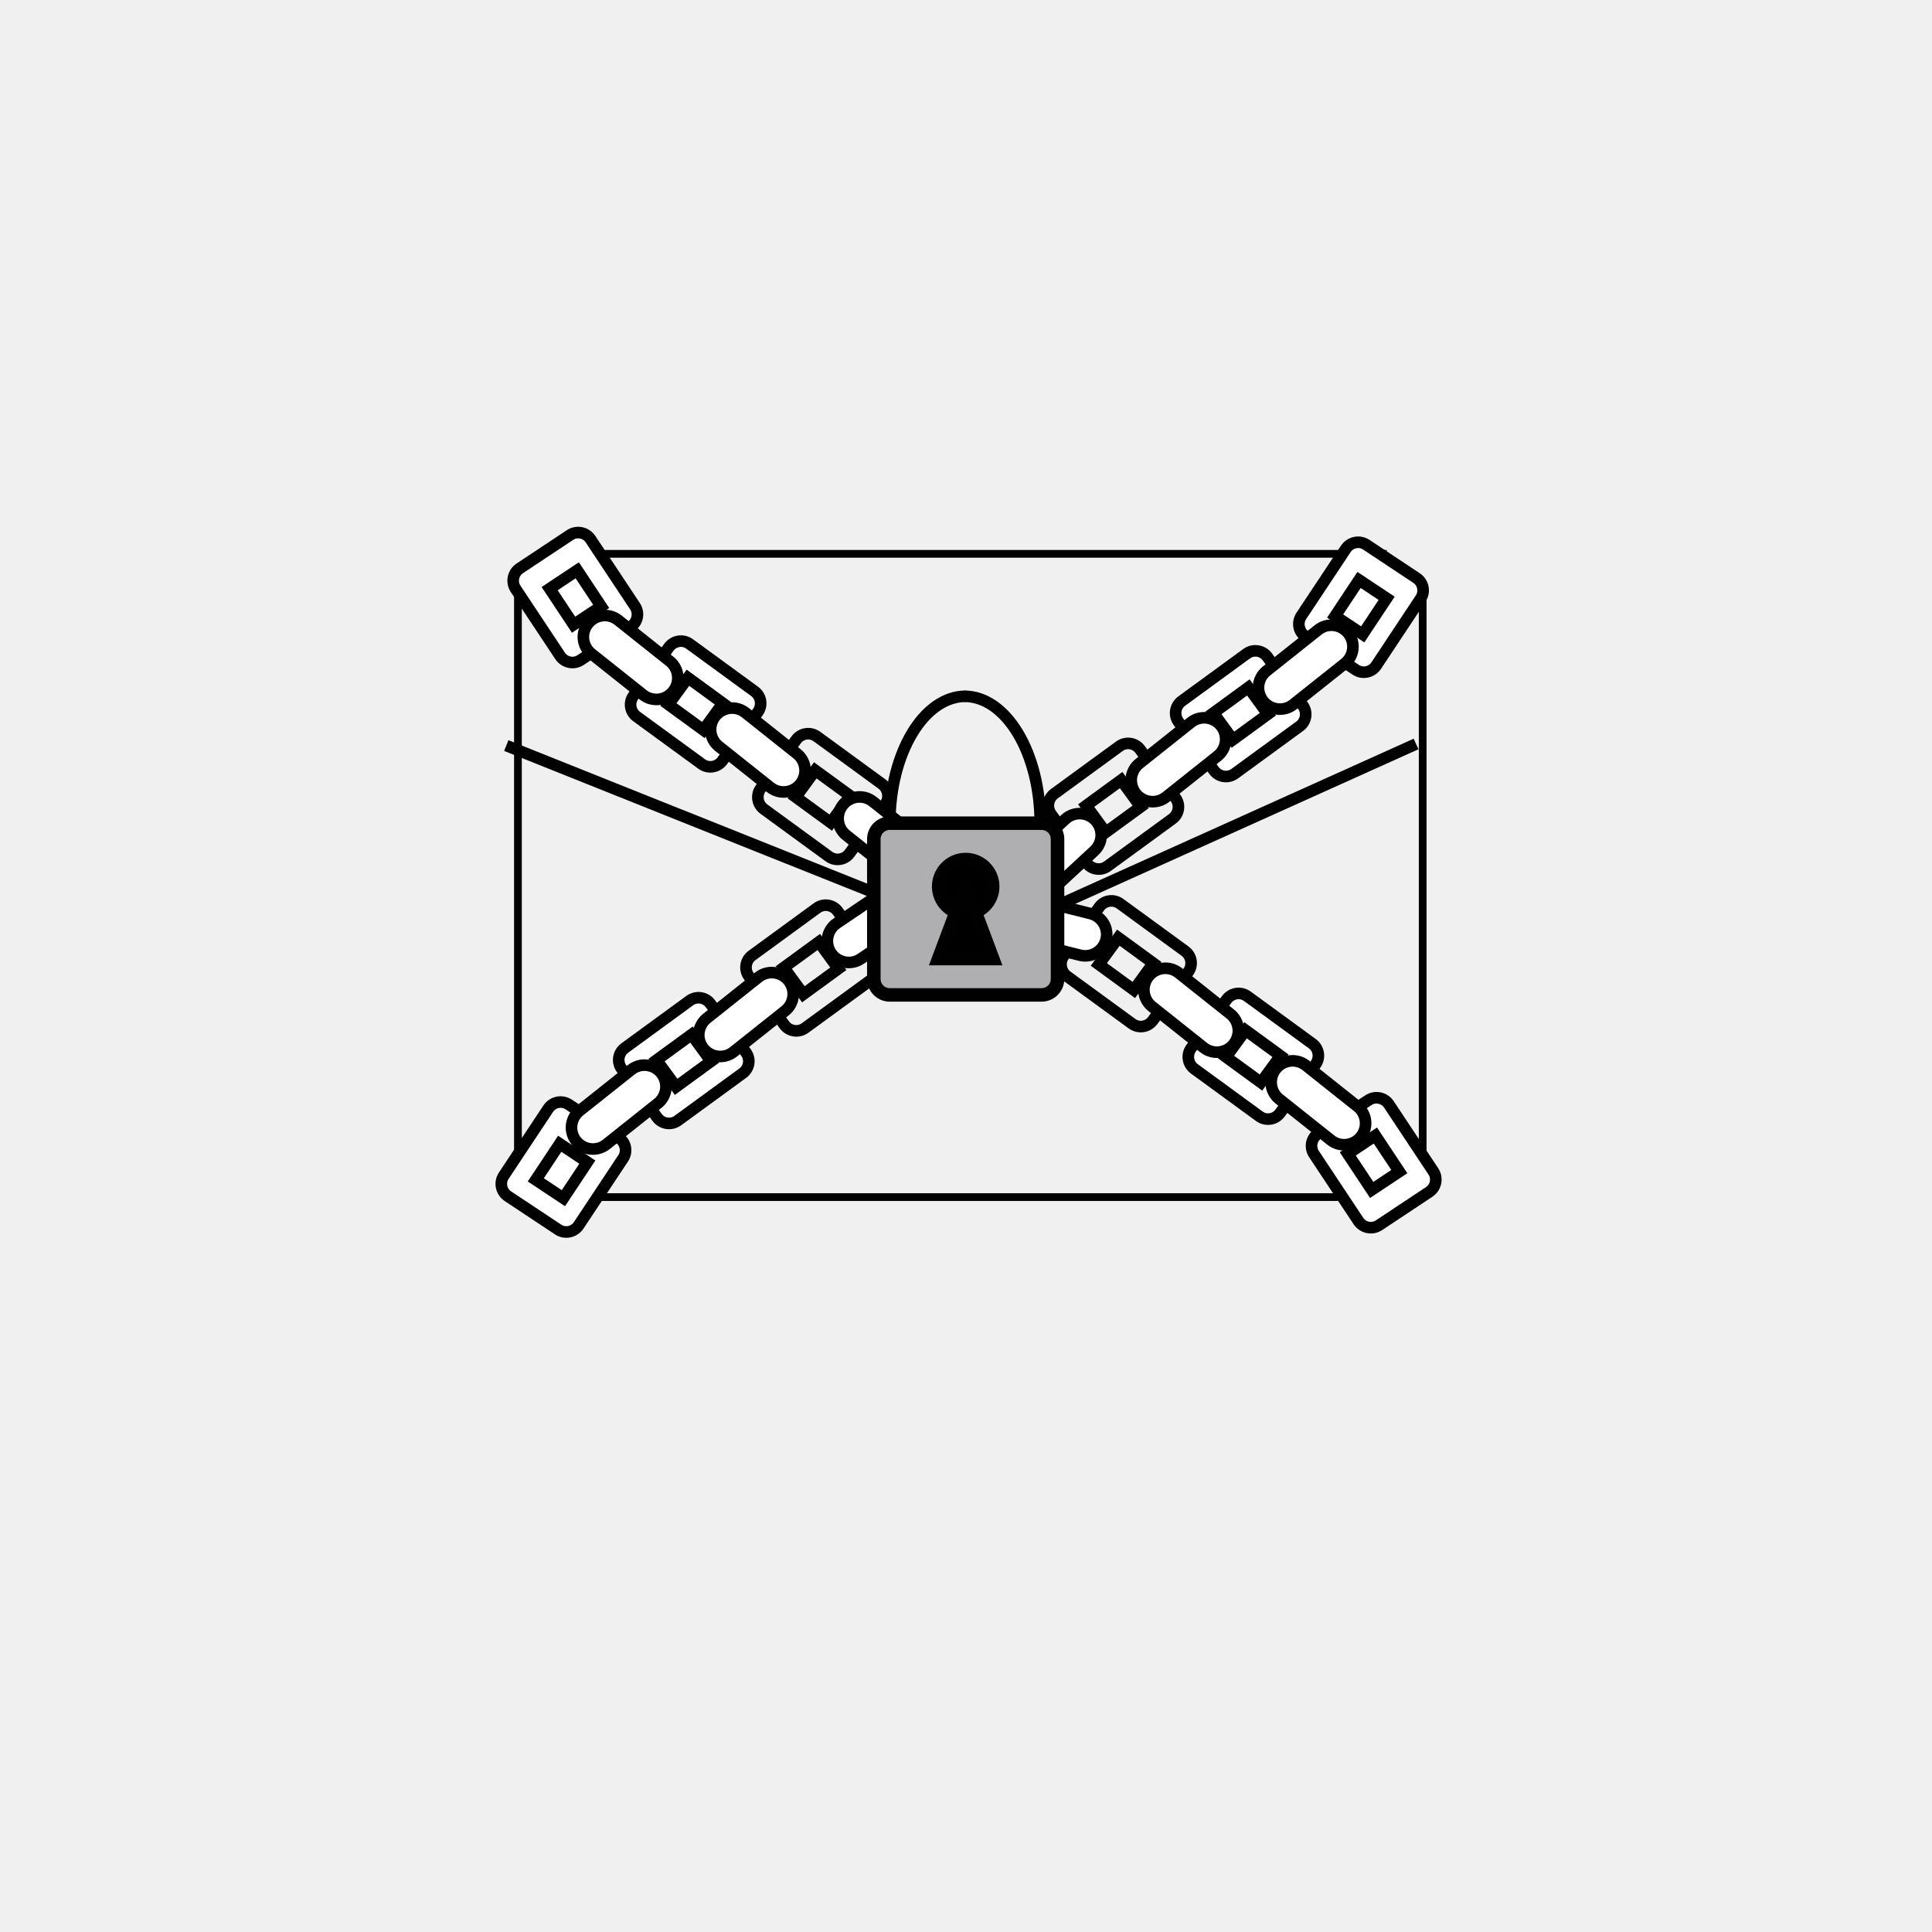
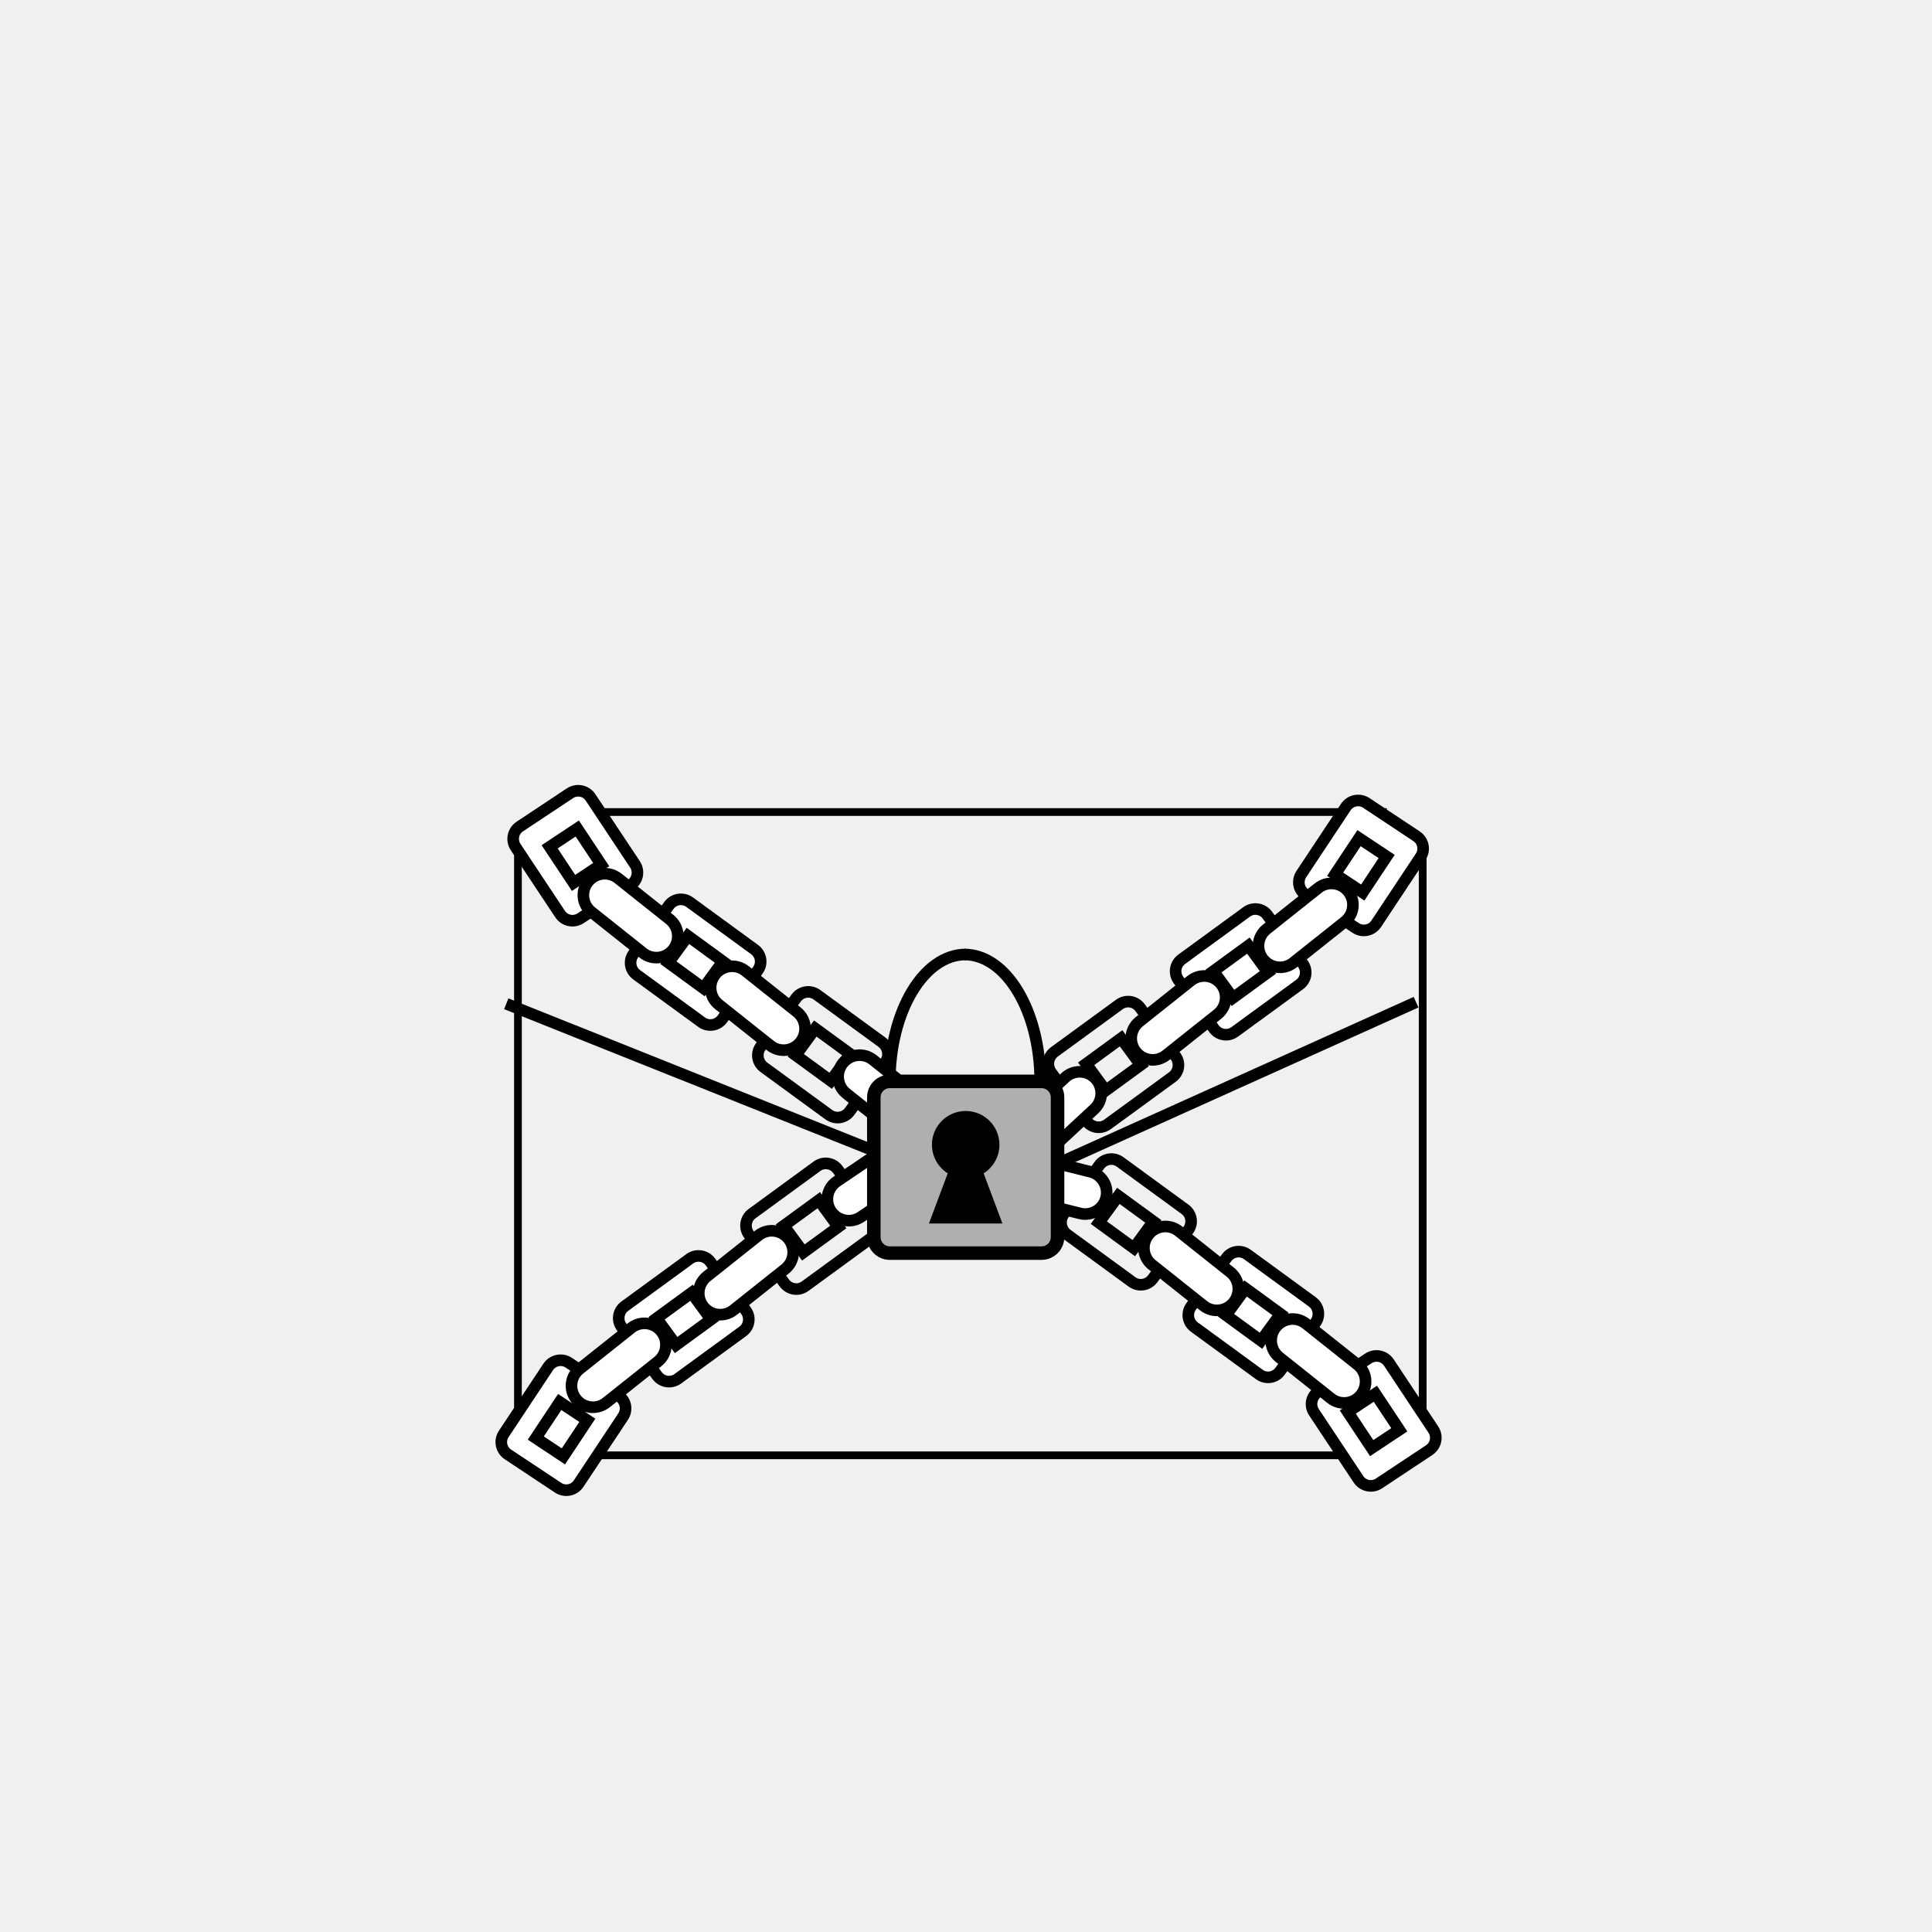
<svg xmlns="http://www.w3.org/2000/svg" version="1.1" id="Layer_2" x="0px" y="0px" width="1000px" height="1000px" viewBox="0 0 1000 1000" style="enable-background:new 0 0 1000 1000;" xml:space="preserve">
  <style type="text/css">

	.st0{fill:#FFFFFF;stroke:#010101;stroke-width:7;stroke-miterlimit:10;}
	.st1{display:none;fill:none;stroke:#010101;stroke-width:5;stroke-miterlimit:10;}
	.st2{fill:#FFFFFF;stroke:#010101;stroke-width:6;stroke-miterlimit:10;}
	.st3{font-family:'MyriadPro-Regular';}
	.st4{display:none;enable-background:new    ;}
	.st5{fill:#AFAFB2;stroke:#010101;stroke-width:7;stroke-miterlimit:10;}
	.st6{fill:#FFFFFF;stroke:#010101;stroke-width:4;stroke-miterlimit:10;}
	.st7{font-size:72;}
	.st8{display:none;fill:#FFFFFF;stroke:#010101;stroke-width:5;stroke-miterlimit:10;}
	.st9{stroke:#010101;stroke-width:7;stroke-miterlimit:10;}
	.st10{fill:none;stroke:#010101;stroke-width:6;stroke-miterlimit:10;}

</style>
  <text transform="matrix(1 0 0 1 461.9832 703.8977)" class="st4 st3 st7">3X</text>
  <g>
-     <line class="st10" x1="510.104" y1="485.481" x2="732.956" y2="385.079" />
-     <line class="st10" x1="489.009" y1="476.652" x2="262.052" y2="385.908" />
+     <line class="st10" x1="510.104" y1="619.124" x2="732.956" y2="518.722" />
+     <line class="st10" x1="489.009" y1="610.295" x2="262.052" y2="519.552" />
  </g>
-   <line class="st6" x1="281.916" y1="619.621" x2="717.757" y2="619.621" />
-   <line class="st6" x1="281.916" y1="286.667" x2="717.757" y2="286.667" />
+   <line class="st6" x1="281.916" y1="753.265" x2="717.757" y2="753.265" />
+   <line class="st6" x1="281.916" y1="420.311" x2="717.757" y2="420.311" />
  <polyline class="st8" points="306.5,396.644 499.421,464.705 697.696,404.615 " />
  <line class="st1" x1="268.086" y1="415.307" x2="513.811" y2="494.14" />
  <line class="st1" x1="737.812" y1="415.307" x2="492.087" y2="494.14" />
-   <line class="st6" x1="736.378" y1="300.414" x2="736.378" y2="610.524" />
-   <line class="st6" x1="268.086" y1="300.414" x2="268.086" y2="610.524" />
-   <path class="st10" d="M573.205,448.359c-3.426,2.5-8.231,1.75-10.732-1.677l-18.366-25.17c-2.5-3.426-1.749-8.231,1.677-10.731  l33.607-24.524c3.426-2.5,8.231-1.75,10.73,1.677l18.368,25.169c2.5,3.426,1.749,8.231-1.678,10.732L573.205,448.359z" />
-   <rect x="567.697" y="406.075" transform="matrix(0.5895 0.8078 -0.8078 0.5895 573.6666 -294.2043)" class="st10" width="17.154" height="22.402" />
-   <path class="st2" d="M639.077,400.451c-3.426,2.5-8.231,1.75-10.731-1.677l-18.367-25.17c-2.5-3.426-1.749-8.231,1.677-10.731  l33.607-24.524c3.426-2.5,8.231-1.75,10.73,1.677l18.368,25.169c2.5,3.426,1.75,8.231-1.678,10.732L639.077,400.451z" />
-   <rect x="633.57" y="358.169" transform="matrix(0.5894 0.8078 -0.8078 0.5894 562.0448 -367.088)" class="st10" width="17.153" height="22.401" />
-   <path class="st2" d="M603.545,412.534c-4.801,3.819-11.788,3.022-15.607-1.779l0,0c-3.817-4.801-3.021-11.789,1.78-15.606  l26.668-21.211c4.802-3.819,11.789-3.022,15.607,1.778l0,0c3.819,4.801,3.022,11.789-1.779,15.607L603.545,412.534z" />
-   <path class="st2" d="M712.33,344.5c-2.344,3.535-7.112,4.499-10.646,2.154l-25.962-17.228c-3.536-2.345-4.5-7.112-2.155-10.646  l23.002-34.667c2.345-3.534,7.112-4.499,10.646-2.153l25.964,17.227c3.535,2.345,4.499,7.112,2.153,10.647L712.33,344.5z" />
-   <rect x="695.84" y="303.085" transform="matrix(0.8332 0.5529 -0.5529 0.8332 291.2411 -337.0699)" class="st10" width="17.153" height="22.401" />
-   <path class="st2" d="M669.417,364.627c-4.801,3.818-11.788,3.022-15.607-1.779l0,0c-3.817-4.801-3.021-11.788,1.78-15.606  l26.668-21.211c4.802-3.819,11.789-3.022,15.607,1.778l0,0c3.819,4.801,3.022,11.789-1.778,15.607L669.417,364.627z" />
-   <path class="st10" d="M429.023,443.334c3.426,2.501,8.231,1.75,10.732-1.676l18.367-25.17c2.5-3.426,1.75-8.232-1.676-10.732  l-33.607-24.524c-3.426-2.5-8.232-1.75-10.731,1.677l-18.368,25.169c-2.5,3.426-1.75,8.232,1.677,10.732L429.023,443.334z" />
-   <rect x="417.377" y="401.052" transform="matrix(-0.5894 0.8078 -0.8078 -0.5894 1010.05 311.1534)" class="st10" width="17.154" height="22.401" />
-   <path class="st2" d="M363.151,395.427c3.426,2.5,8.232,1.75,10.732-1.677l18.366-25.17c2.501-3.426,1.75-8.232-1.676-10.732  l-33.607-24.524c-3.426-2.5-8.232-1.75-10.731,1.677l-18.367,25.169c-2.501,3.427-1.75,8.232,1.677,10.732L363.151,395.427z" />
-   <rect x="351.505" y="353.144" transform="matrix(-0.5895 0.8078 -0.8078 -0.5895 866.6513 288.2328)" class="st10" width="17.154" height="22.401" />
-   <path class="st2" d="M398.683,407.51c4.801,3.819,11.789,3.022,15.607-1.779l0,0c3.817-4.801,3.021-11.789-1.78-15.607  l-26.668-21.211c-4.801-3.819-11.789-3.022-15.607,1.779l0,0c-3.819,4.801-3.022,11.789,1.779,15.607L398.683,407.51z" />
-   <path class="st2" d="M289.898,339.476c2.344,3.535,7.112,4.499,10.647,2.154l25.962-17.228c3.536-2.345,4.5-7.112,2.154-10.646  L305.66,279.09c-2.345-3.534-7.112-4.499-10.646-2.153l-25.964,17.227c-3.535,2.345-4.499,7.112-2.153,10.647L289.898,339.476z" />
-   <rect x="289.235" y="298.061" transform="matrix(-0.8332 0.5529 -0.5529 -0.8332 716.9568 402.2803)" class="st10" width="17.153" height="22.401" />
-   <path class="st2" d="M332.811,359.603c4.801,3.819,11.789,3.022,15.607-1.779l0,0c3.818-4.801,3.021-11.789-1.78-15.606  l-26.668-21.211c-4.801-3.819-11.789-3.022-15.607,1.778l0,0c-3.819,4.801-3.022,11.789,1.779,15.607L332.811,359.603z" />
-   <path class="st10" d="M579.766,467.771c-3.426-2.501-8.231-1.75-10.732,1.677l-18.366,25.17c-2.5,3.427-1.75,8.232,1.676,10.732  l33.608,24.524c3.426,2.499,8.231,1.75,10.73-1.677l18.368-25.17c2.5-3.427,1.749-8.232-1.678-10.733L579.766,467.771z" />
-   <rect x="574.259" y="487.652" transform="matrix(0.5895 -0.8078 0.8078 0.5895 -163.6927 675.6211)" class="st10" width="17.154" height="22.402" />
-   <path class="st2" d="M645.638,515.678c-3.426-2.501-8.231-1.75-10.732,1.677l-18.366,25.17c-2.5,3.427-1.749,8.231,1.677,10.732  l33.607,24.524c3.426,2.499,8.231,1.75,10.73-1.678l18.368-25.17c2.5-3.427,1.749-8.231-1.678-10.732L645.638,515.678z" />
-   <rect x="640.131" y="535.56" transform="matrix(0.5894 -0.8078 0.8078 0.5894 -175.3359 748.5528)" class="st10" width="17.154" height="22.401" />
-   <path class="st2" d="M610.106,503.596c-4.802-3.819-11.788-3.022-15.607,1.778l0,0c-3.817,4.802-3.021,11.789,1.78,15.606  l26.668,21.212c4.802,3.818,11.789,3.022,15.607-1.778l0,0c3.818-4.802,3.022-11.789-1.779-15.606L610.106,503.596z" />
-   <path class="st2" d="M718.891,571.629c-2.344-3.534-7.112-4.498-10.647-2.154l-25.961,17.229c-3.536,2.345-4.5,7.111-2.154,10.646  l23.001,34.667c2.345,3.535,7.112,4.498,10.646,2.153l25.965-17.228c3.534-2.344,4.498-7.11,2.152-10.646L718.891,571.629z" />
-   <rect x="702.401" y="590.644" transform="matrix(0.8332 -0.5529 0.5529 0.8332 -214.2042 493.4721)" class="st10" width="17.153" height="22.401" />
-   <path class="st2" d="M675.978,551.502c-4.801-3.818-11.788-3.021-15.607,1.779l0,0c-3.817,4.802-3.021,11.789,1.78,15.606  l26.668,21.212c4.802,3.818,11.789,3.022,15.607-1.778l0,0c3.819-4.802,3.022-11.789-1.778-15.606L675.978,551.502z" />
-   <path class="st10" d="M422.882,469.997c3.426-2.5,8.231-1.75,10.732,1.677l18.367,25.17c2.5,3.426,1.75,8.232-1.676,10.732  l-33.607,24.524c-3.426,2.5-8.232,1.75-10.731-1.677l-18.368-25.17c-2.5-3.427-1.75-8.232,1.677-10.732L422.882,469.997z" />
-   <rect x="411.236" y="489.88" transform="matrix(-0.5894 -0.8078 0.8078 -0.5894 262.4713 1135.562)" class="st10" width="17.154" height="22.4" />
-   <path class="st2" d="M357.009,517.905c3.426-2.501,8.232-1.75,10.732,1.678l18.366,25.17c2.501,3.427,1.75,8.231-1.676,10.731  l-33.607,24.524c-3.426,2.5-8.232,1.75-10.731-1.677l-18.367-25.17c-2.501-3.427-1.75-8.231,1.677-10.732L357.009,517.905z" />
-   <rect x="345.363" y="537.786" transform="matrix(-0.5894 -0.8078 0.8078 -0.5894 119.086 1158.497)" class="st10" width="17.154" height="22.401" />
-   <path class="st2" d="M392.542,505.823c4.801-3.818,11.789-3.022,15.607,1.779l0,0c3.817,4.801,3.021,11.788-1.78,15.605  l-26.668,21.212c-4.801,3.819-11.789,3.022-15.607-1.777l0,0c-3.819-4.803-3.022-11.79,1.779-15.607L392.542,505.823z" />
-   <path class="st2" d="M283.757,573.856c2.344-3.534,7.112-4.498,10.647-2.154l25.962,17.229c3.536,2.346,4.5,7.111,2.154,10.646  l-23.001,34.668c-2.345,3.534-7.112,4.498-10.646,2.152l-25.964-17.227c-3.535-2.344-4.499-7.111-2.153-10.646L283.757,573.856z" />
-   <rect x="282.094" y="594.87" transform="matrix(-0.8332 -0.5529 0.5529 -0.8332 197.754 1271.787)" class="st10" width="17.153" height="22.401" />
-   <path class="st2" d="M326.67,553.73c4.801-3.819,11.789-3.022,15.607,1.778l0,0c3.818,4.802,3.021,11.789-1.78,15.606  l-26.668,21.212c-4.801,3.819-11.789,3.022-15.607-1.777l0,0c-3.819-4.803-3.022-11.79,1.779-15.607L326.67,553.73z" />
+   <line class="st6" x1="736.378" y1="434.058" x2="736.378" y2="744.167" />
+   <line class="st6" x1="268.086" y1="434.058" x2="268.086" y2="744.167" />
+   <path class="st10" d="M573.205,582.002c-3.426,2.501-8.231,1.749-10.732-1.677l-18.366-25.17c-2.5-3.426-1.749-8.231,1.677-10.731  L579.39,519.9c3.426-2.5,8.231-1.75,10.73,1.678l18.368,25.169c2.5,3.427,1.749,8.231-1.678,10.731L573.205,582.002z" />
+   <rect x="567.697" y="539.718" transform="matrix(0.5895 0.8078 -0.8078 0.5895 681.6108 -239.339)" class="st10" width="17.153" height="22.402" />
+   <path class="st2" d="M639.077,534.095c-3.426,2.5-8.231,1.75-10.731-1.677l-18.367-25.17c-2.5-3.426-1.749-8.231,1.677-10.731  l33.607-24.524c3.426-2.5,8.231-1.75,10.73,1.677l18.368,25.169c2.5,3.427,1.75,8.231-1.678,10.732L639.077,534.095z" />
+   <rect x="633.569" y="491.813" transform="matrix(0.5894 0.8078 -0.8078 0.5894 670.0201 -312.2152)" class="st10" width="17.154" height="22.401" />
+   <path class="st2" d="M603.545,546.177c-4.801,3.819-11.788,3.023-15.607-1.778l0,0c-3.817-4.801-3.021-11.788,1.78-15.606  l26.668-21.212c4.802-3.818,11.789-3.021,15.607,1.779l0,0c3.819,4.801,3.022,11.788-1.779,15.606L603.545,546.177z" />
+   <path class="st2" d="M712.33,478.143c-2.344,3.535-7.112,4.499-10.646,2.154l-25.962-17.228c-3.536-2.345-4.5-7.112-2.155-10.646  l23.002-34.667c2.345-3.534,7.112-4.499,10.646-2.153l25.964,17.227c3.535,2.345,4.499,7.112,2.153,10.647L712.33,478.143z" />
+   <rect x="695.84" y="436.729" transform="matrix(0.8332 0.5529 -0.5529 0.8332 365.1343 -314.7834)" class="st10" width="17.153" height="22.401" />
+   <path class="st2" d="M669.417,498.271c-4.801,3.818-11.788,3.022-15.607-1.779l0,0c-3.817-4.801-3.021-11.788,1.78-15.606  l26.668-21.211c4.802-3.819,11.789-3.022,15.607,1.778l0,0c3.819,4.801,3.022,11.789-1.778,15.607L669.417,498.271z" />
+   <path class="st10" d="M429.023,576.978c3.426,2.501,8.231,1.75,10.732-1.676l18.367-25.17c2.5-3.427,1.75-8.232-1.676-10.732  l-33.607-24.524c-3.426-2.5-8.232-1.749-10.731,1.677l-18.368,25.17c-2.5,3.426-1.75,8.232,1.677,10.732L429.023,576.978z" />
+   <rect x="417.377" y="534.695" transform="matrix(-0.5894 0.8078 -0.8078 -0.5894 1118.009 523.5591)" class="st10" width="17.154" height="22.401" />
+   <path class="st2" d="M363.151,529.072c3.426,2.5,8.232,1.749,10.732-1.678l18.366-25.169c2.501-3.427,1.75-8.232-1.676-10.732  l-33.607-24.524c-3.426-2.5-8.232-1.75-10.731,1.677l-18.367,25.169c-2.501,3.427-1.75,8.232,1.677,10.732L363.151,529.072z" />
+   <rect x="351.505" y="486.788" transform="matrix(-0.5895 0.8078 -0.8078 -0.5895 974.6091 500.6526)" class="st10" width="17.154" height="22.401" />
+   <path class="st2" d="M398.683,541.154c4.801,3.818,11.789,3.022,15.607-1.779l0,0c3.817-4.801,3.021-11.788-1.78-15.606  l-26.668-21.211c-4.801-3.819-11.789-3.022-15.607,1.778l0,0c-3.819,4.801-3.022,11.789,1.779,15.607L398.683,541.154z" />
+   <path class="st2" d="M289.898,473.119c2.344,3.535,7.112,4.499,10.647,2.154l25.962-17.228c3.536-2.345,4.5-7.112,2.154-10.646  l-23.001-34.667c-2.345-3.534-7.112-4.499-10.646-2.153l-25.964,17.227c-3.535,2.345-4.499,7.112-2.153,10.647L289.898,473.119z" />
+   <rect x="289.235" y="431.705" transform="matrix(-0.8332 0.5529 -0.5529 -0.8332 790.8517 647.2798)" class="st10" width="17.153" height="22.401" />
+   <path class="st2" d="M332.811,493.246c4.801,3.819,11.789,3.022,15.607-1.779l0,0c3.818-4.801,3.021-11.789-1.78-15.606  L319.97,454.65c-4.801-3.819-11.789-3.022-15.607,1.778l0,0c-3.819,4.801-3.022,11.789,1.779,15.607L332.811,493.246z" />
+   <path class="st10" d="M579.766,601.414c-3.426-2.501-8.231-1.75-10.732,1.677l-18.366,25.17c-2.5,3.427-1.75,8.232,1.676,10.732  l33.608,24.524c3.426,2.499,8.231,1.75,10.73-1.677l18.368-25.17c2.5-3.427,1.749-8.232-1.678-10.732L579.766,601.414z" />
+   <rect x="574.259" y="621.296" transform="matrix(0.5895 -0.8078 0.8078 0.5895 -271.6525 730.4742)" class="st10" width="17.153" height="22.402" />
+   <path class="st2" d="M645.638,649.322c-3.426-2.501-8.231-1.75-10.732,1.677l-18.366,25.17c-2.5,3.427-1.749,8.231,1.677,10.732  l33.607,24.524c3.426,2.499,8.231,1.75,10.73-1.678l18.368-25.17c2.5-3.427,1.749-8.231-1.678-10.732L645.638,649.322z" />
+   <rect x="640.131" y="669.203" transform="matrix(0.5894 -0.8078 0.8078 0.5894 -283.2987 803.4269)" class="st10" width="17.154" height="22.401" />
+   <path class="st2" d="M610.106,637.24c-4.802-3.819-11.788-3.022-15.607,1.778l0,0c-3.817,4.802-3.021,11.789,1.78,15.606  l26.668,21.212c4.802,3.818,11.789,3.022,15.607-1.778l0,0c3.818-4.802,3.022-11.789-1.779-15.606L610.106,637.24z" />
+   <path class="st2" d="M718.891,705.273c-2.344-3.534-7.112-4.498-10.647-2.154l-25.961,17.229c-3.536,2.345-4.5,7.111-2.154,10.646  l23.001,34.667c2.345,3.535,7.112,4.498,10.646,2.153l25.965-17.228c3.534-2.344,4.498-7.11,2.152-10.646L718.891,705.273z" />
+   <rect x="702.401" y="724.287" transform="matrix(0.8332 -0.5529 0.5529 0.8332 -288.0973 515.7586)" class="st10" width="17.153" height="22.401" />
+   <path class="st2" d="M675.978,685.146c-4.801-3.818-11.788-3.021-15.607,1.779l0,0c-3.817,4.802-3.021,11.789,1.78,15.606  l26.668,21.212c4.802,3.818,11.789,3.022,15.607-1.778l0,0c3.819-4.802,3.022-11.789-1.778-15.606L675.978,685.146z" />
+   <path class="st10" d="M422.882,603.641c3.426-2.501,8.231-1.749,10.732,1.677l18.367,25.17c2.5,3.427,1.75,8.232-1.676,10.732  l-33.607,24.524c-3.426,2.5-8.232,1.75-10.731-1.677l-18.368-25.17c-2.5-3.427-1.75-8.232,1.677-10.732L422.882,603.641z" />
+   <rect x="411.236" y="623.523" transform="matrix(-0.5894 -0.8078 0.8078 -0.5894 154.5103 1347.977)" class="st10" width="17.154" height="22.4" />
+   <path class="st2" d="M357.009,651.548c3.426-2.501,8.232-1.75,10.732,1.678l18.366,25.17c2.501,3.427,1.75,8.231-1.676,10.731  l-33.607,24.524c-3.426,2.5-8.232,1.75-10.731-1.677l-18.367-25.17c-2.501-3.427-1.75-8.231,1.677-10.732L357.009,651.548z" />
+   <rect x="345.363" y="671.43" transform="matrix(-0.5894 -0.8078 0.8078 -0.5894 11.1268 1370.915)" class="st10" width="17.154" height="22.401" />
+   <path class="st2" d="M392.542,639.466c4.801-3.818,11.789-3.022,15.607,1.779l0,0c3.817,4.801,3.021,11.788-1.78,15.605  l-26.668,21.212c-4.801,3.819-11.789,3.022-15.607-1.777l0,0c-3.819-4.803-3.022-11.79,1.779-15.607L392.542,639.466z" />
+   <path class="st2" d="M283.757,707.499c2.344-3.534,7.112-4.498,10.647-2.154l25.962,17.229c3.536,2.346,4.5,7.111,2.154,10.646  l-23.001,34.668c-2.345,3.534-7.112,4.498-10.646,2.152l-25.964-17.227c-3.535-2.344-4.499-7.111-2.153-10.646L283.757,707.499z" />
+   <rect x="282.094" y="728.514" transform="matrix(-0.8332 -0.5529 0.5529 -0.8332 123.8591 1516.787)" class="st10" width="17.153" height="22.401" />
+   <path class="st2" d="M326.67,687.373c4.801-3.819,11.789-3.022,15.607,1.778l0,0c3.818,4.802,3.021,11.789-1.78,15.606  l-26.668,21.212c-4.801,3.819-11.789,3.022-15.607-1.777l0,0c-3.819-4.803-3.022-11.79,1.779-15.607L326.67,687.373z" />
  <g>
-     <path class="st2" d="M464.683,453.51c4.801,3.819,11.789,3.022,15.607-1.779l0,0c3.817-4.801,3.021-11.789-1.78-15.607   l-26.668-21.211c-4.801-3.819-11.789-3.022-15.607,1.779l0,0c-3.819,4.801-3.022,11.789,1.779,15.607L464.683,453.51z" />
+     <path class="st2" d="M464.683,587.154c4.801,3.818,11.789,3.022,15.607-1.779l0,0c3.817-4.801,3.021-11.788-1.78-15.606   l-26.668-21.212c-4.801-3.818-11.789-3.021-15.607,1.779l0,0c-3.819,4.801-3.022,11.789,1.779,15.607L464.683,587.154z" />
  </g>
-   <path class="st2" d="M473.792,477.147c5.079-3.44,6.407-10.347,2.966-15.426l0,0c-3.441-5.077-10.347-6.405-15.425-2.965  l-28.212,19.111c-5.079,3.44-6.406,10.347-2.966,15.426l0,0c3.44,5.079,10.347,6.407,15.426,2.966L473.792,477.147z" />
-   <path class="st2" d="M526.338,447.254c-4.498,4.171-4.763,11.2-0.591,15.697l0,0c4.172,4.497,11.199,4.762,15.697,0.589  l24.984-23.171c4.498-4.172,4.762-11.199,0.591-15.697l0,0c-4.171-4.499-11.199-4.763-15.697-0.591L526.338,447.254z" />
-   <path class="st2" d="M531.353,464.601c-5.951-1.487-11.981,2.131-13.468,8.083l0,0c-1.487,5.951,2.131,11.981,8.083,13.468  l33.059,8.263c5.951,1.488,11.98-2.131,13.468-8.083l0,0c1.489-5.951-2.131-11.982-8.081-13.47L531.353,464.601z" />
+   <path class="st2" d="M473.792,610.79c5.079-3.44,6.407-10.347,2.966-15.426l0,0c-3.441-5.077-10.347-6.405-15.425-2.965  l-28.212,19.111c-5.079,3.44-6.406,10.347-2.966,15.426l0,0c3.44,5.079,10.347,6.407,15.426,2.966L473.792,610.79z" />
+   <path class="st2" d="M526.338,580.898c-4.498,4.172-4.763,11.199-0.591,15.697l0,0c4.172,4.496,11.199,4.762,15.697,0.59  l24.984-23.172c4.498-4.172,4.762-11.198,0.591-15.697l0,0c-4.171-4.498-11.199-4.762-15.697-0.591L526.338,580.898z" />
+   <path class="st2" d="M531.353,598.244c-5.951-1.487-11.981,2.132-13.468,8.083l0,0c-1.487,5.951,2.131,11.98,8.083,13.469  l33.059,8.263c5.951,1.487,11.98-2.131,13.468-8.083l0,0c1.489-5.951-2.131-11.981-8.081-13.469L531.353,598.244z" />
  <g>
-     <path class="st5" d="M547.383,506.698c0,4.566-3.702,8.268-8.268,8.268h-78.556c-4.566,0-8.268-3.701-8.268-8.268v-72.353   c0-4.566,3.702-8.268,8.268-8.268h78.556c4.565,0,8.268,3.702,8.268,8.268V506.698z" />
-     <path class="st0" d="M460.559,426.076" />
-     <path class="st0" d="M412.309,871.357" />
-     <path class="st10" d="M460.559,426.076c0-36.305,17.567-65.682,39.277-65.682" />
-     <path class="st10" d="M538.421,426.076c0-36.305-17.567-65.682-39.277-65.682" />
-     <circle class="st9" cx="499.837" cy="458.876" r="13.974" />
-     <polygon class="st9" points="499.837,458.876 485.863,496.14 513.811,496.14  " />
+     <path class="st5" d="M547.383,640.341c0,4.566-3.702,8.268-8.268,8.268h-78.556c-4.566,0-8.268-3.701-8.268-8.268v-72.354   c0-4.566,3.702-8.268,8.268-8.268h78.556c4.565,0,8.268,3.701,8.268,8.268V640.341z" />
+     <path class="st0" d="M460.559,559.72" />
+     <path class="st0" d="M412.309,1005" />
+     <path class="st10" d="M460.559,559.72c0-36.305,17.567-65.682,39.277-65.682" />
+     <path class="st10" d="M538.421,559.72c0-36.305-17.567-65.682-39.277-65.682" />
+     <circle class="st9" cx="499.837" cy="592.519" r="13.974" />
+     <polygon class="st9" points="499.837,592.519 485.863,629.784 513.811,629.784  " />
  </g>
</svg>
